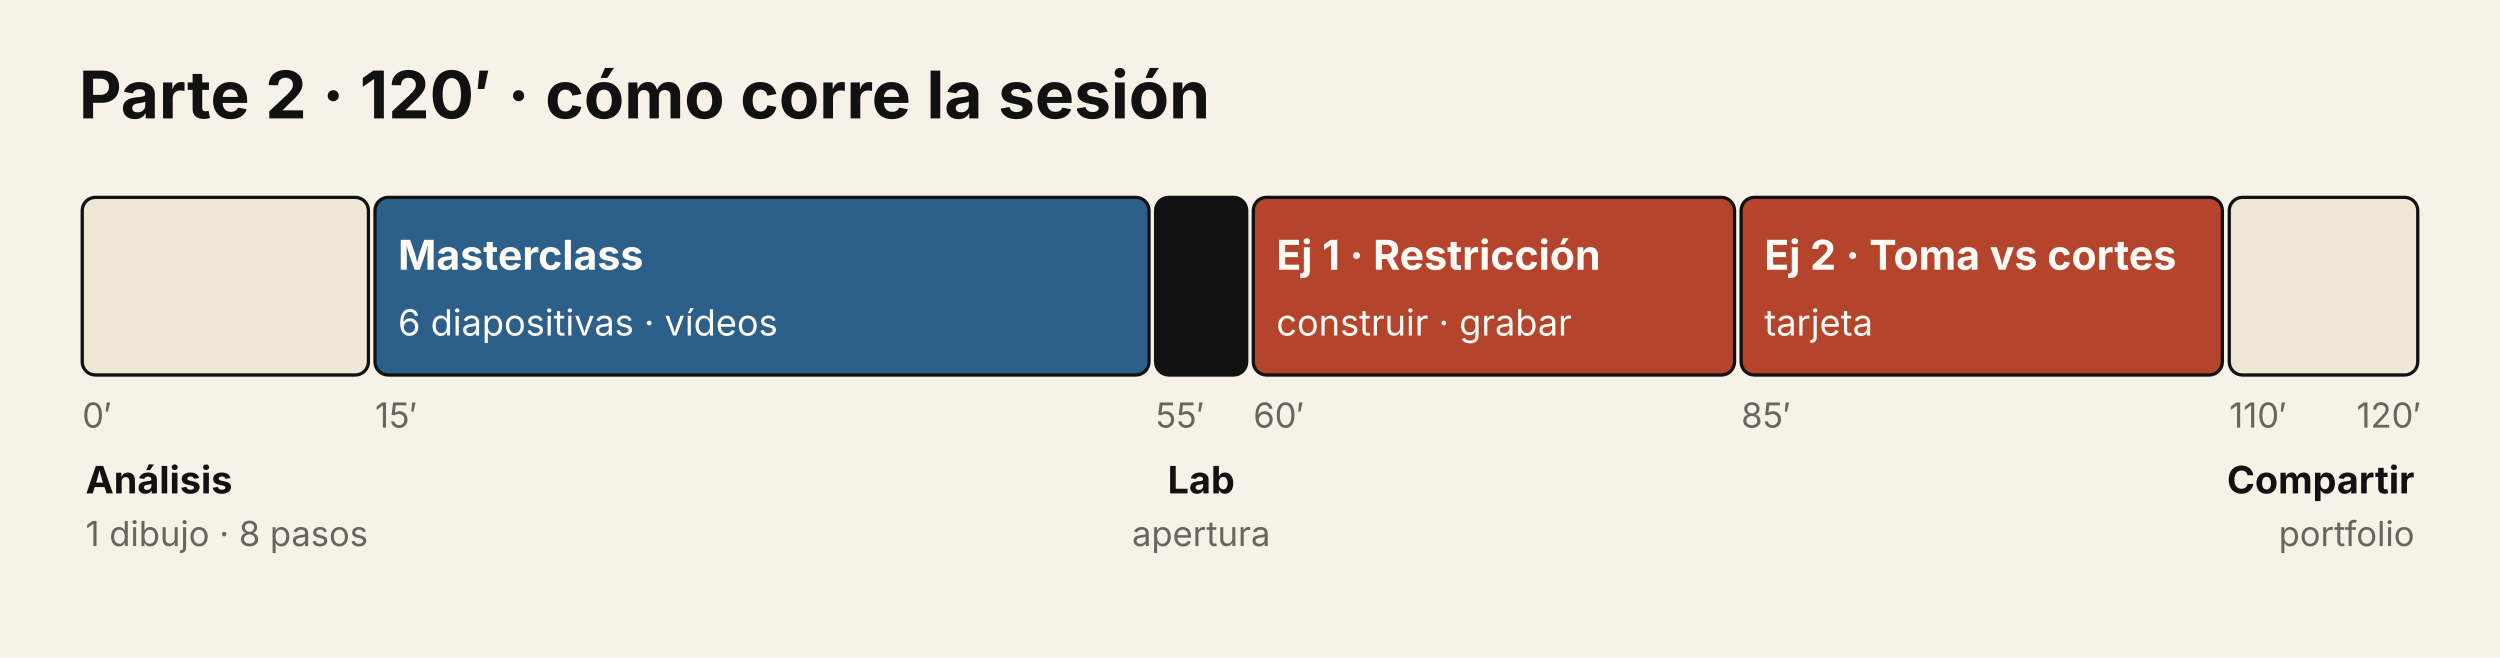
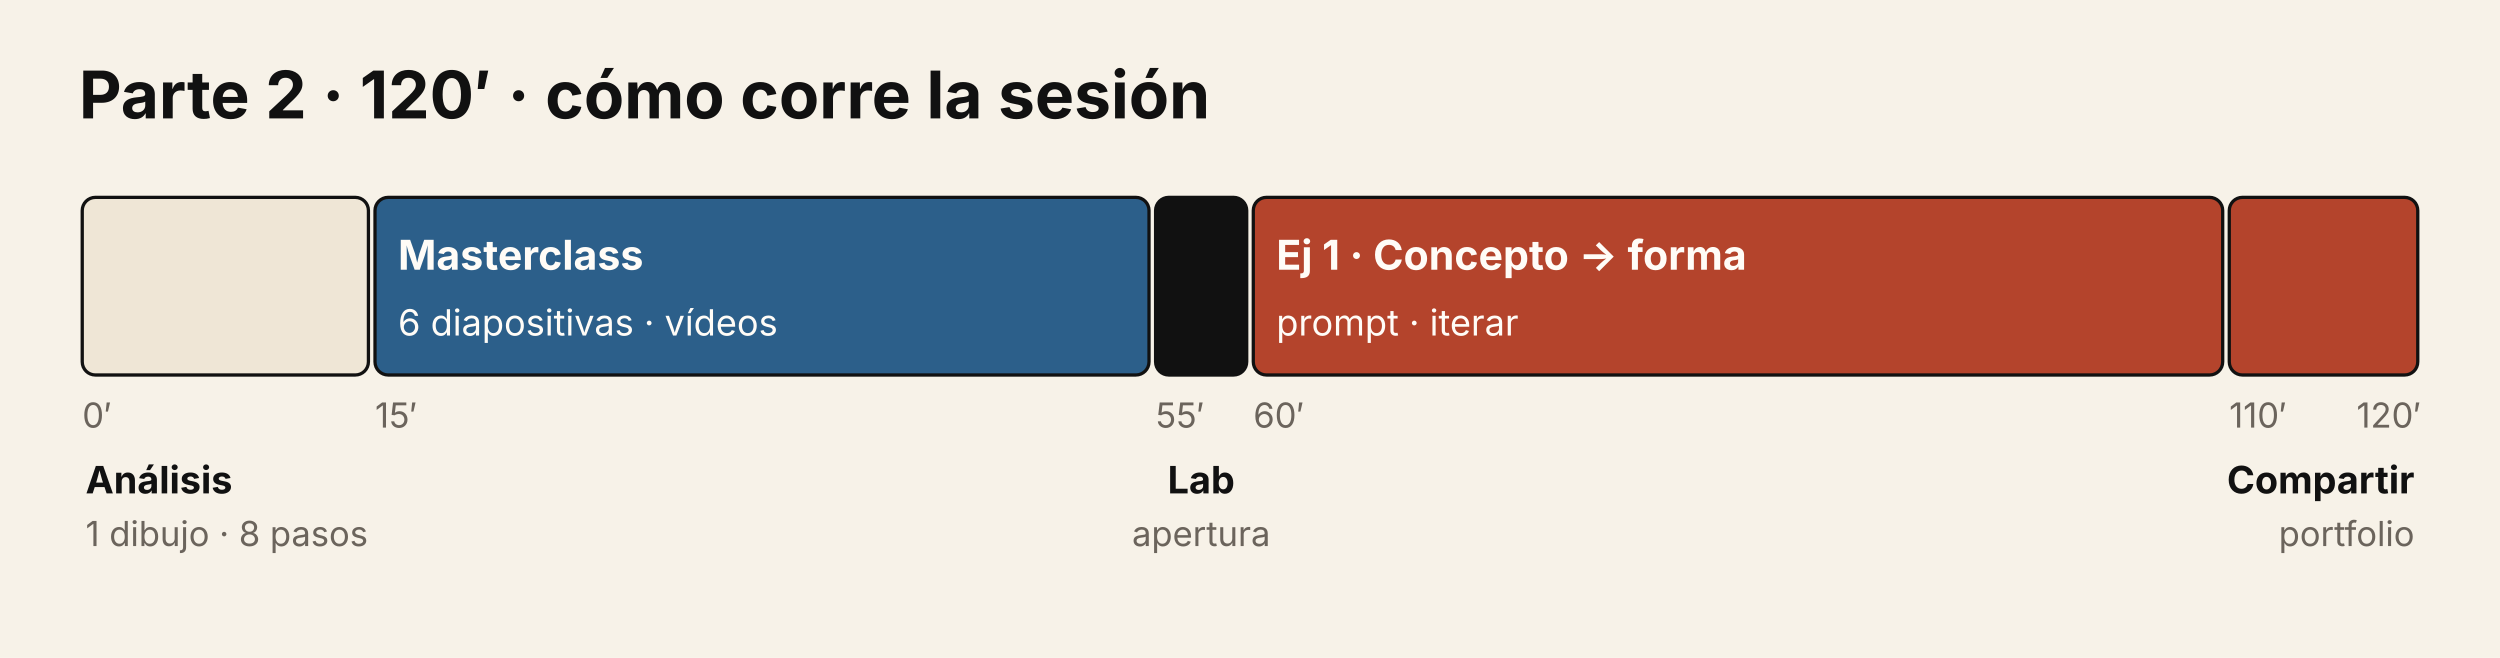
<svg xmlns="http://www.w3.org/2000/svg" viewBox="0 0 760 200" role="img" aria-labelledby="t d">
  <rect width="760" height="200" fill="#F7F2E8" />
  <g font-family="ui-sans-serif, system-ui, -apple-system, 'Segoe UI', sans-serif">
    <text x="24" y="36" fill="#111111" font-size="20" text-anchor="start" font-weight="700">Parte 2 · 120′ · cómo corre la sesión</text>
    <rect x="25.0" y="60" width="87.0" height="54" rx="4" fill="#EFE6D6" stroke="#111111" stroke-width="1" />
    <text x="26.0" y="150" fill="#111111" font-size="11.5" text-anchor="start" font-weight="700">Análisis</text>
    <text x="26.0" y="166" fill="#6B645C" font-size="10.5" text-anchor="start" font-weight="400">1 dibujo · 8 pasos</text>
    <text x="25.0" y="130" fill="#6B645C" font-size="10.5" text-anchor="start" font-weight="400">0′</text>
    <rect x="114.0" y="60" width="235.3" height="54" rx="4" fill="#2C5F8A" stroke="#111111" stroke-width="1" />
    <text x="121.0" y="82" fill="#FFFCF7" font-size="12.5" text-anchor="start" font-weight="700">Masterclass</text>
    <text x="121.0" y="102" fill="#FFFCF7" font-size="11" text-anchor="start" font-weight="400">6 diapositivas · vídeos</text>
    <text x="114.0" y="130" fill="#6B645C" font-size="10.5" text-anchor="start" font-weight="400">15′</text>
    <rect x="351.3" y="60" width="27.7" height="54" rx="4" fill="#111111" stroke="#111111" stroke-width="1" />
    <text x="365.167" y="150" fill="#111111" font-size="11.5" text-anchor="middle" font-weight="700">Lab</text>
    <text x="365.167" y="166" fill="#6B645C" font-size="10.5" text-anchor="middle" font-weight="400">apertura</text>
    <text x="351.333" y="130" fill="#6B645C" font-size="10.5" text-anchor="start" font-weight="400">55′</text>
-     <rect x="381.0" y="60" width="146.3" height="54" rx="4" fill="#B4442C" stroke="#111111" stroke-width="1" />
-     <text x="388.0" y="82" fill="#FFFCF7" font-size="12.5" text-anchor="start" font-weight="700">Ej 1 · Restricción</text>
-     <text x="388.0" y="102" fill="#FFFCF7" font-size="11" text-anchor="start" font-weight="400">construir · grabar</text>
+     <rect x="381.0" y="60" width="294.7" height="54" rx="4" fill="#B4442C" stroke="#111111" stroke-width="1" />
+     <text x="388.0" y="82" fill="#FFFCF7" font-size="12.5" text-anchor="start" font-weight="700">Ej 1 · Concepto → forma</text>
+     <text x="388.0" y="102" fill="#FFFCF7" font-size="11" text-anchor="start" font-weight="400">prompt · iterar</text>
    <text x="381.0" y="130" fill="#6B645C" font-size="10.5" text-anchor="start" font-weight="400">60′</text>
-     <rect x="529.3" y="60" width="146.3" height="54" rx="4" fill="#B4442C" stroke="#111111" stroke-width="1" />
-     <text x="536.333" y="82" fill="#FFFCF7" font-size="12.5" text-anchor="start" font-weight="700">Ej 2 · Toma vs cortes</text>
-     <text x="536.333" y="102" fill="#FFFCF7" font-size="11" text-anchor="start" font-weight="400">tarjeta</text>
-     <text x="529.333" y="130" fill="#6B645C" font-size="10.5" text-anchor="start" font-weight="400">85′</text>
-     <rect x="677.7" y="60" width="57.3" height="54" rx="4" fill="#EFE6D6" stroke="#111111" stroke-width="1" />
+     <rect x="677.7" y="60" width="57.3" height="54" rx="4" fill="#B4442C" stroke="#111111" stroke-width="1" />
    <text x="734.0" y="150" fill="#111111" font-size="11.5" text-anchor="end" font-weight="700">Compartir</text>
    <text x="734.0" y="166" fill="#6B645C" font-size="10.5" text-anchor="end" font-weight="400">portfolio</text>
    <text x="677.667" y="130" fill="#6B645C" font-size="10.5" text-anchor="start" font-weight="400">110′</text>
    <text x="736" y="130" fill="#6B645C" font-size="10.5" text-anchor="end" font-weight="400">120′</text>
  </g>
</svg>
